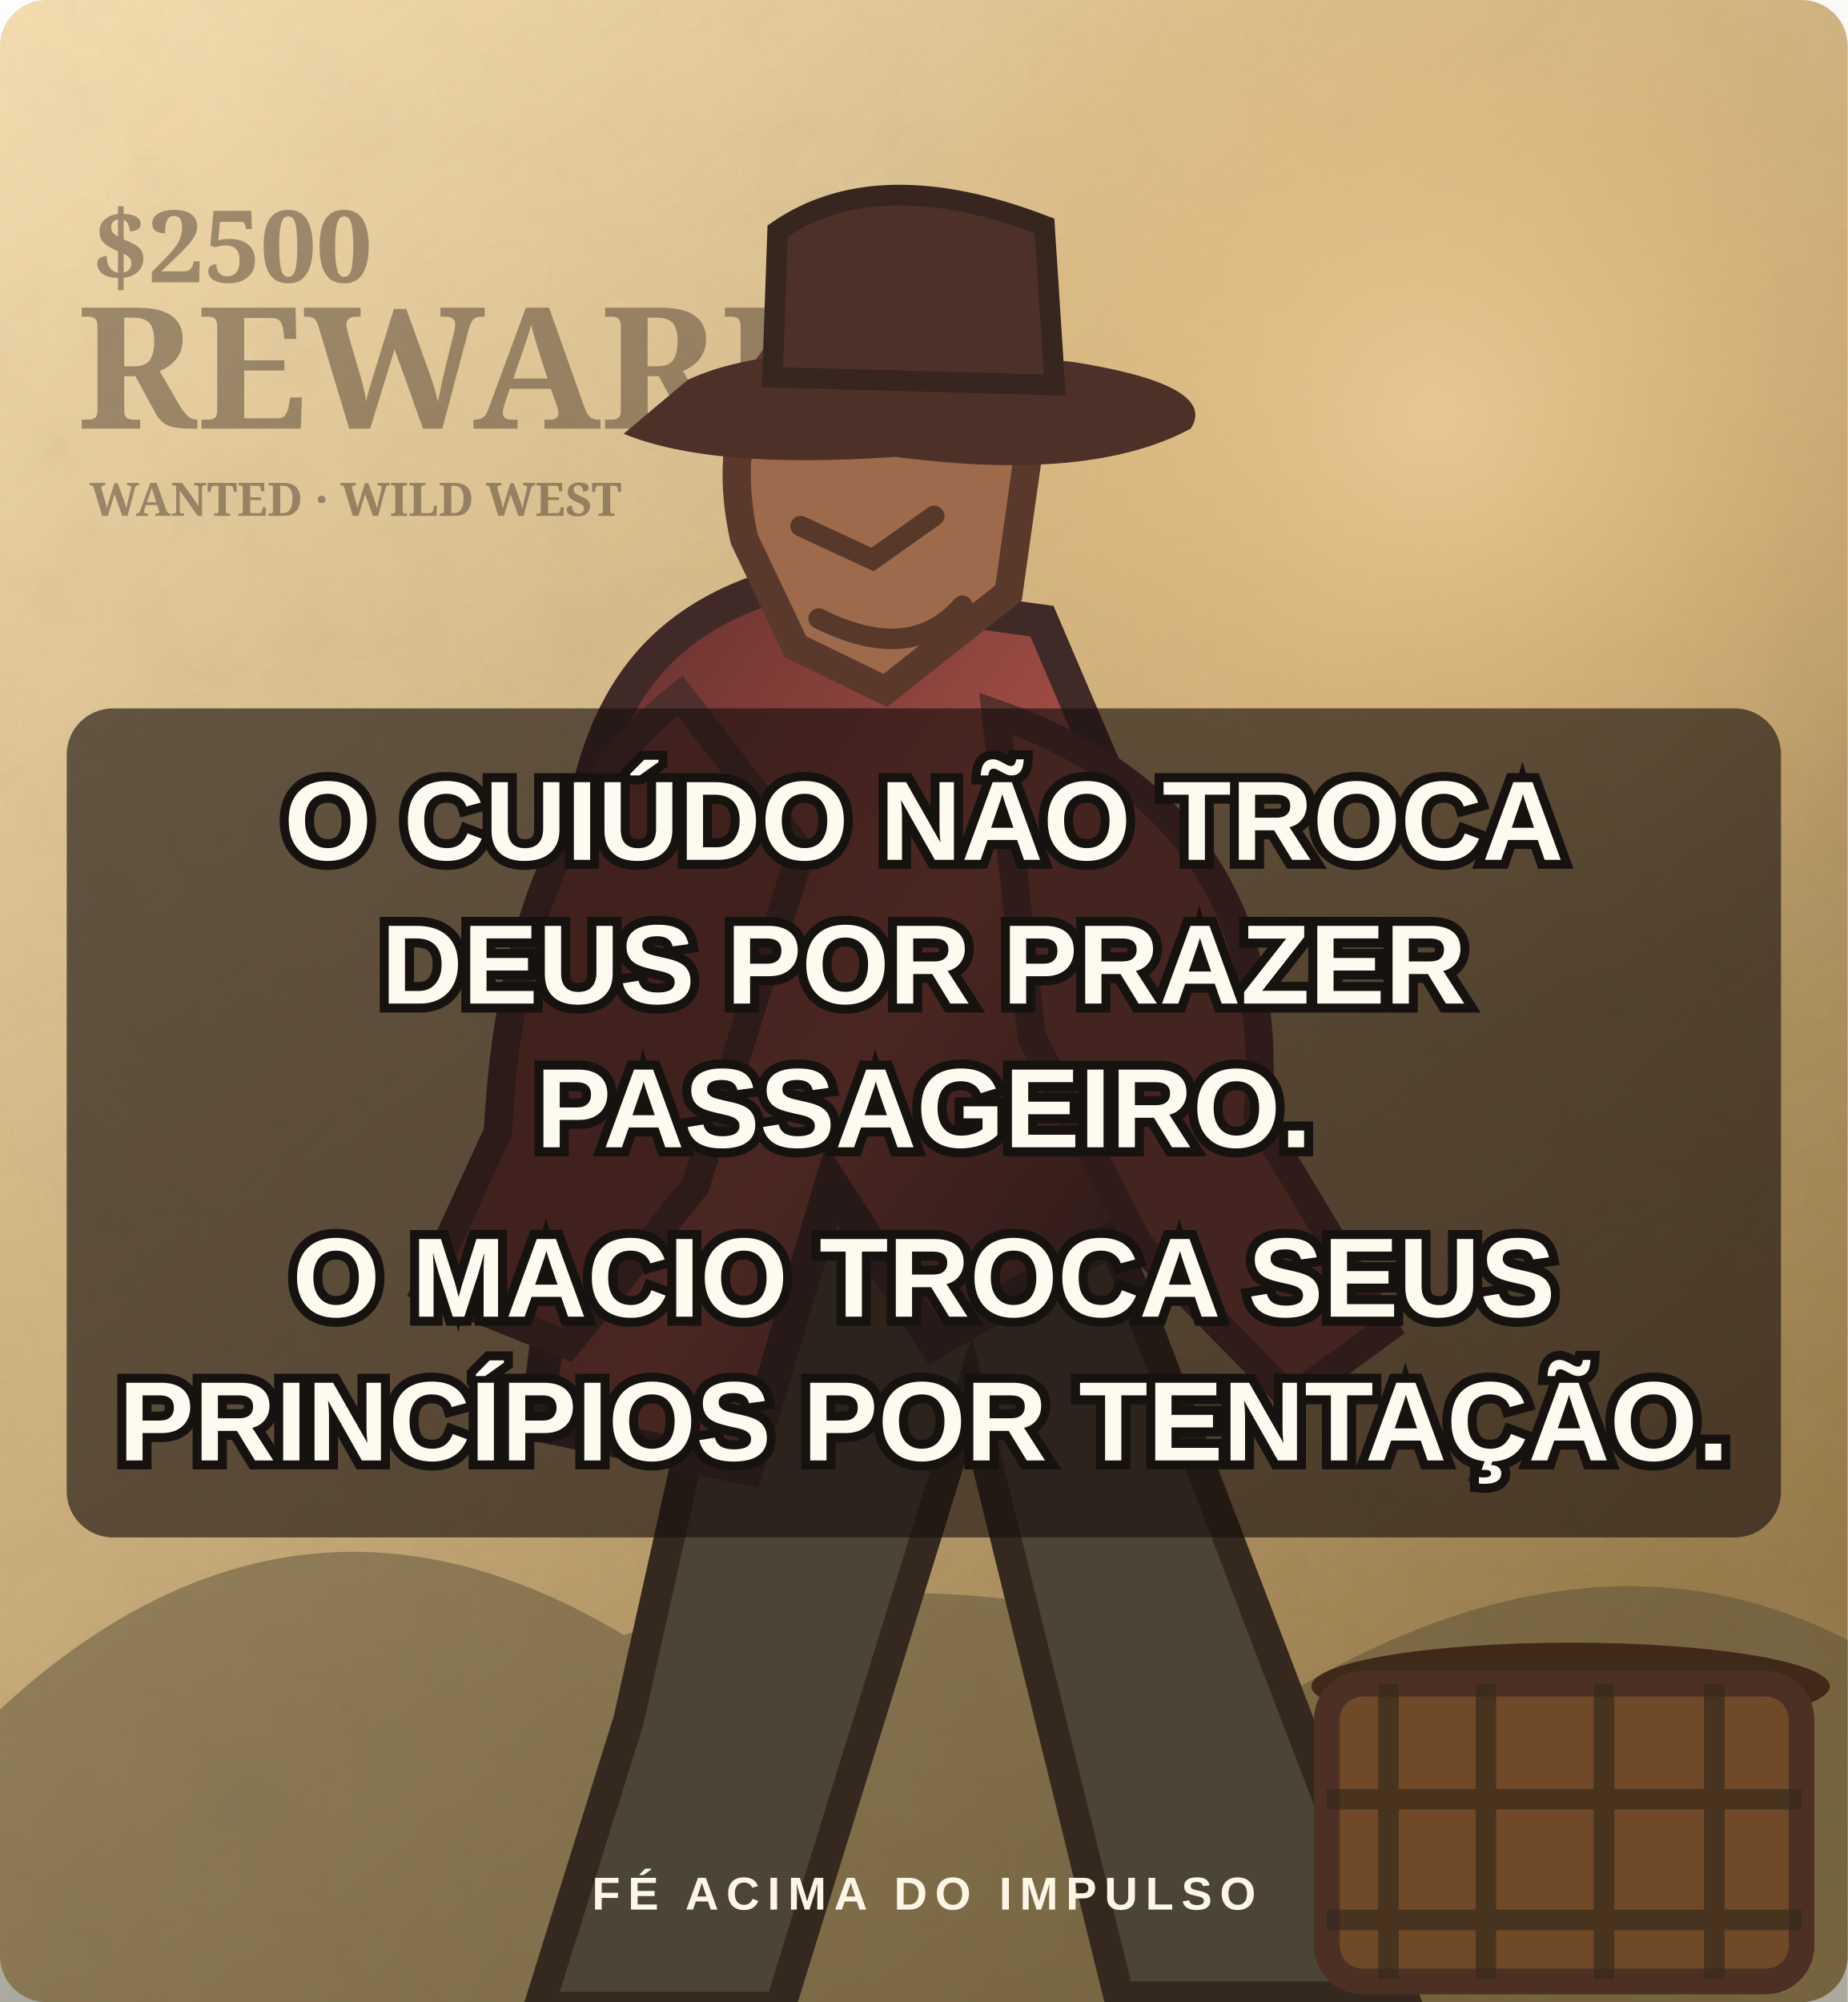
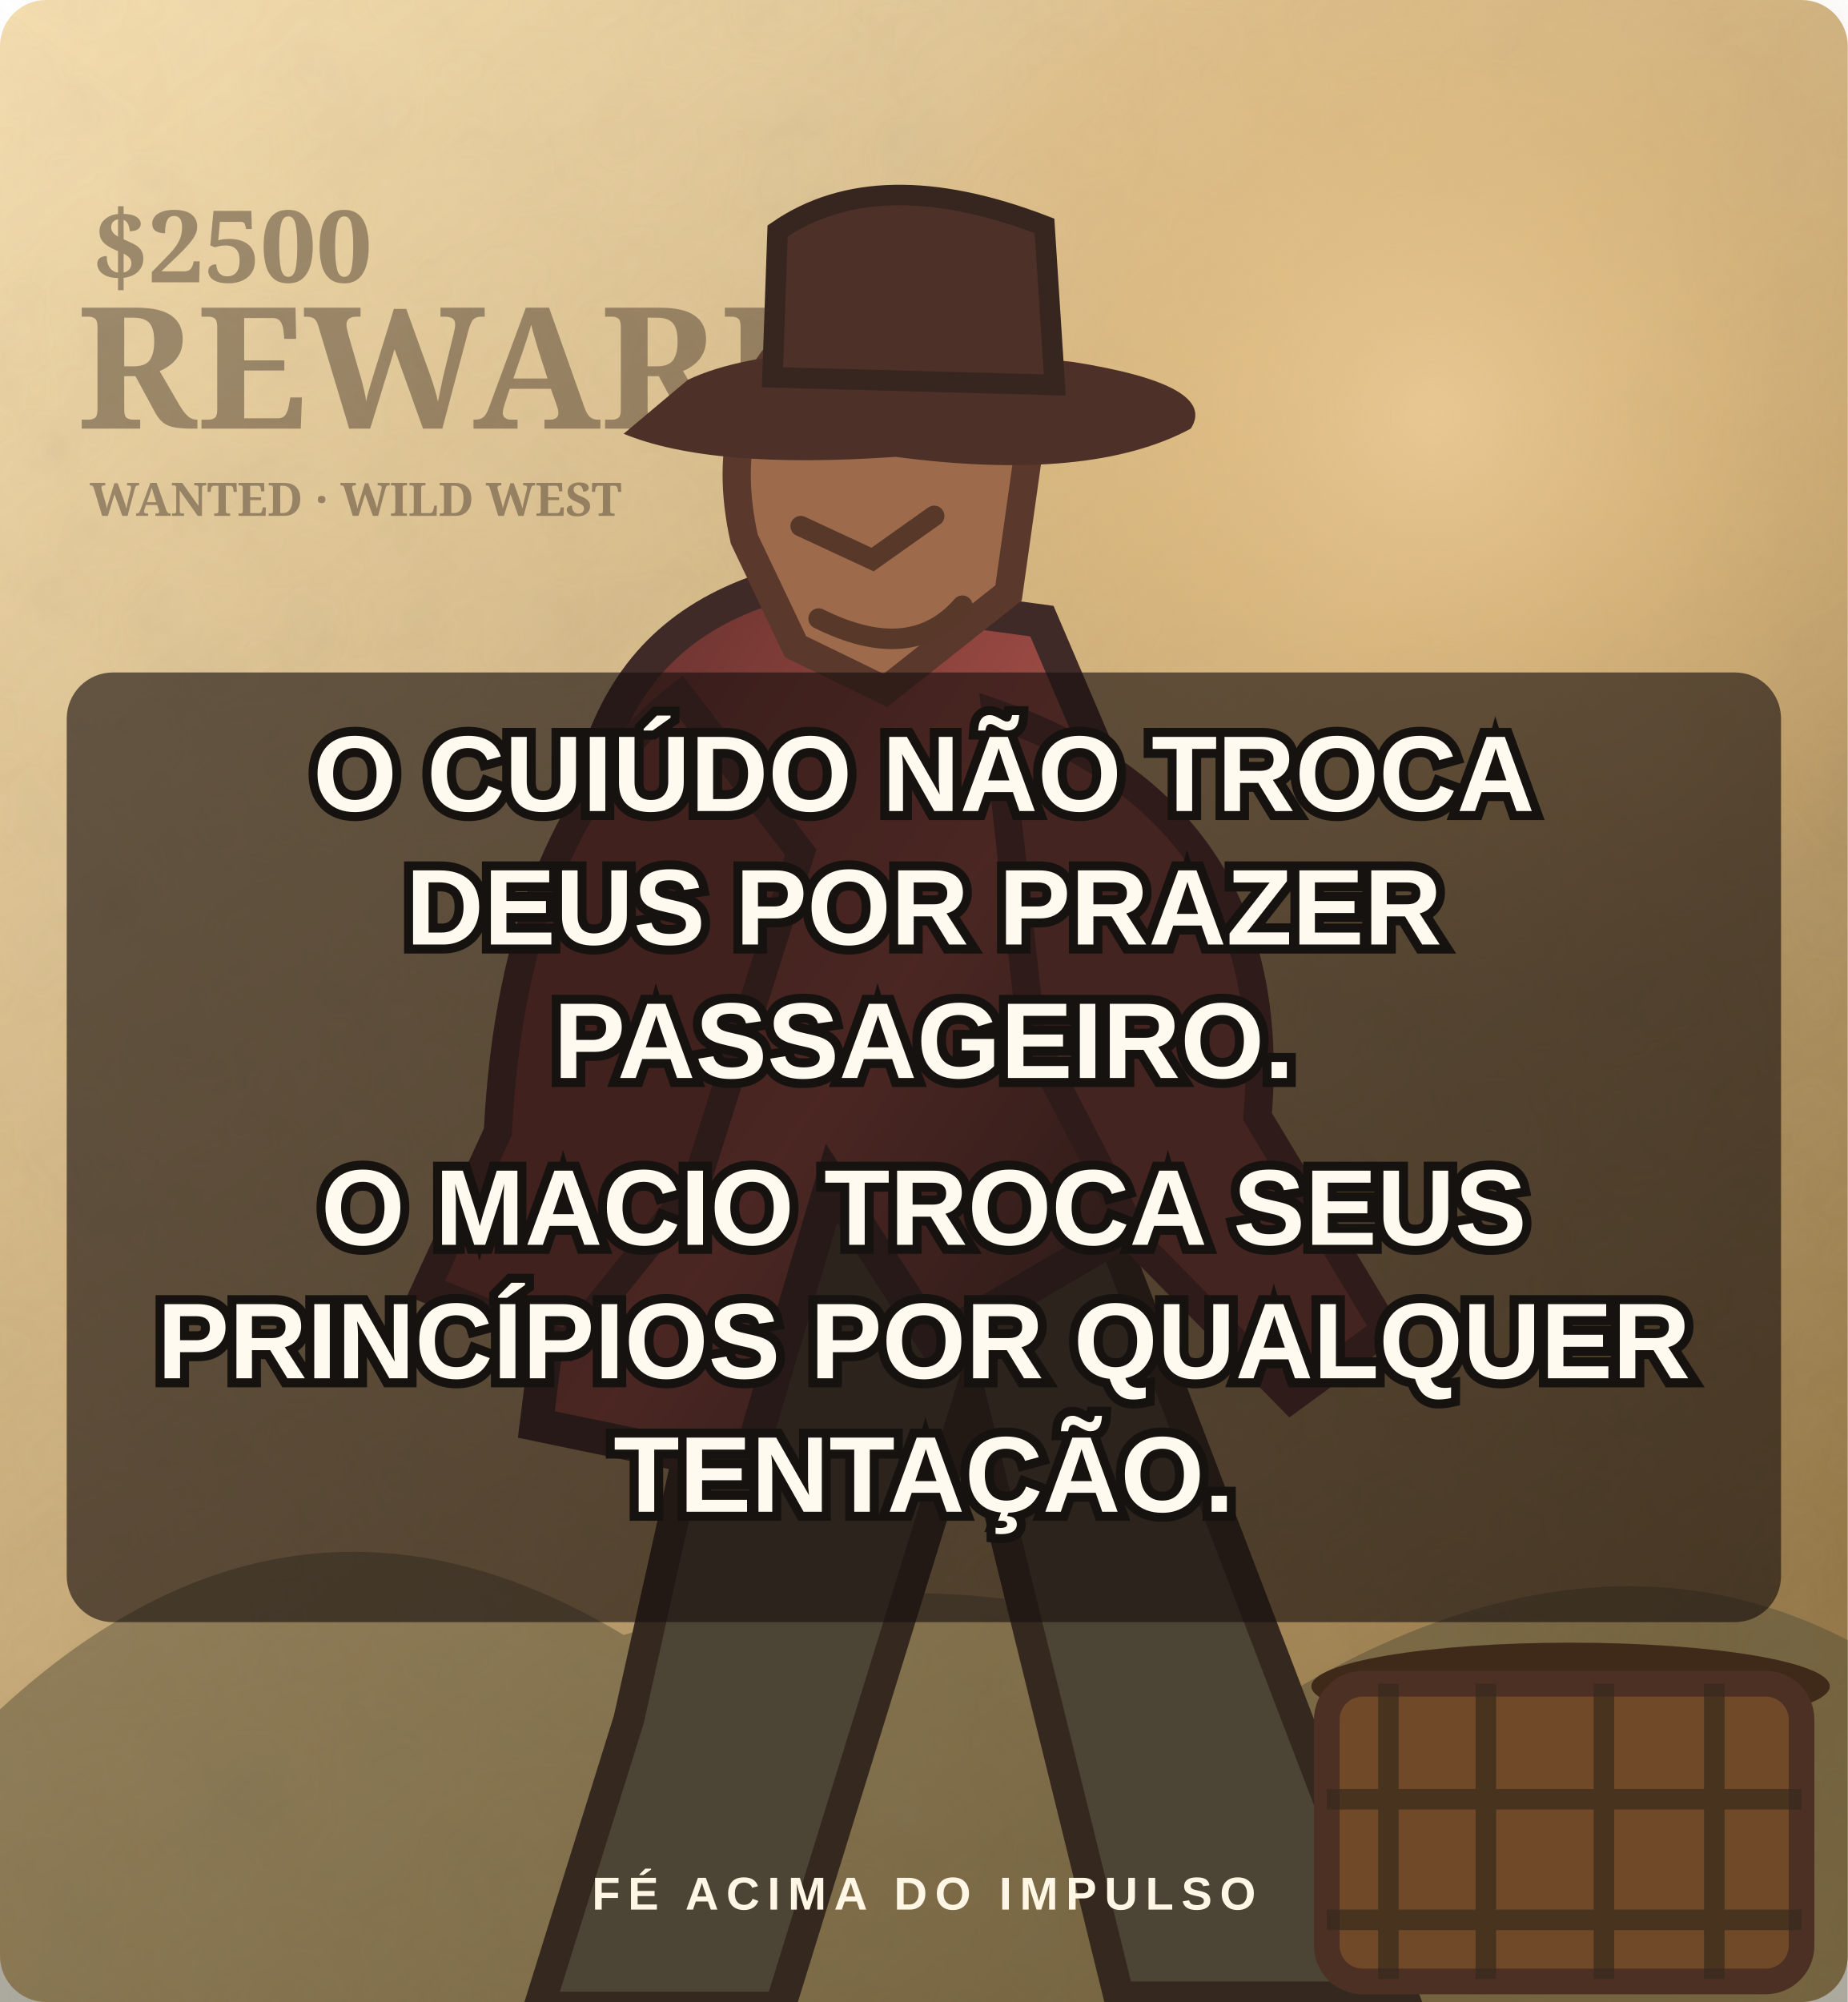
<svg xmlns="http://www.w3.org/2000/svg" viewBox="0 0 720 780" role="img" aria-labelledby="title desc">
  <defs>
    <linearGradient id="paper" x1="0" x2=".7" y1="0" y2="1">
      <stop stop-color="#f5deb0" />
      <stop offset=".55" stop-color="#c8ab79" />
      <stop offset="1" stop-color="#947747" />
    </linearGradient>
    <radialGradient id="glow">
      <stop stop-color="#e8c793" />
      <stop offset="1" stop-color="#e0b26b" stop-opacity="0" />
    </radialGradient>
    <filter id="rough">
      <feTurbulence baseFrequency=".018" numOctaves="3" seed="6" />
      <feColorMatrix type="saturate" values="0" />
      <feComponentTransfer>
        <feFuncA type="linear" slope=".1" />
      </feComponentTransfer>
    </filter>
    <linearGradient id="coat" x1="0" x2="1" y1="0" y2="1">
      <stop stop-color="#602d2b" />
      <stop offset=".52" stop-color="#a04d45" />
      <stop offset="1" stop-color="#382523" />
    </linearGradient>
  </defs>
  <rect width="720" height="780" rx="18" fill="url(#paper)" />
  <rect width="720" height="780" rx="18" filter="url(#rough)" opacity=".7" />
  <circle cx="558" cy="162" r="230" fill="url(#glow)" />
  <g opacity=".43" fill="#372921" font-family="Georgia,serif" font-weight="900">
    <text x="36" y="110" font-size="39">$2500</text>
    <text x="30" y="167" font-size="66">REWARD</text>
    <text x="35" y="201" font-size="18">WANTED · WILD WEST</text>
  </g>
  <path d="M0 666 Q115 560 243 637 Q385 596 505 658 Q623 589 720 639 L720 780 H0Z" fill="#544d37" opacity=".48" />
  <g transform="translate(130 68)">
    <path d="M168 365 L115 602 L80 714 L174 714 L248 475 L306 710 L417 710 L288 373Z" fill="#4c4535" stroke="#35291f" stroke-width="12" />
    <path d="M173 160 C105 180 86 237 96 351 L79 487 161 504 194 393 234 455 315 408 320 277 276 174Z" fill="url(#coat)" stroke="#402a28" stroke-width="13" />
    <path d="M258 210 Q370 249 360 367 L410 450 373 477 314 417 272 336Z" fill="#8d4640" stroke="#56302c" stroke-width="11" />
    <path d="M135 203 Q70 254 64 373 L36 434 91 456 141 394 182 264Z" fill="#873f3b" stroke="#4f2f2c" stroke-width="11" />
    <path d="M160 142 Q148 88 185 58 Q241 35 275 78 L263 163 215 201 180 184Z" fill="#9d6b4c" stroke="#5b382c" stroke-width="11" />
    <path d="M138 80 Q178 61 288 73 Q345 82 334 99 Q295 120 219 110 Q147 115 113 101Z" fill="#4d3128" />
    <path d="M171 79 L173 22 Q212 -5 277 20 L281 82Z" fill="#4d3128" stroke="#37251f" stroke-width="8" />
    <path d="M182 137 L210 150 234 133 M189 173 Q225 191 245 168" fill="none" stroke="#573829" stroke-width="8" stroke-linecap="round" />
  </g>
  <g transform="translate(504 626)">
    <ellipse cx="108" cy="31" rx="101" ry="17" fill="#3f2919" />
    <rect x="13" y="30" width="185" height="116" rx="14" fill="#704928" stroke="#4c3024" stroke-width="10" />
    <path d="M37 30V145M75 30V145M121 30V145M164 30V145M13 75H198M13 122H198" stroke="#34281b" stroke-width="8" opacity=".67" />
  </g>
-   <rect x="26" y="276" width="668" height="323" rx="18" fill="#170f0d" opacity=".62" />
-   <g fill="#fffaf0" stroke="#15120f" stroke-width="7" paint-order="stroke fill" text-anchor="middle" font-family="Arial,Helvetica,sans-serif" font-weight="900" font-size="44">
-     <text x="360" y="335">O CUIÚDO NÃO TROCA</text>
-     <text x="360" y="391">DEUS POR PRAZER</text>
-     <text x="360" y="447">PASSAGEIRO.</text>
-     <text x="360" y="513">O MACIO TROCA SEUS</text>
-     <text x="360" y="569">PRINCÍPIOS POR TENTAÇÃO.</text>
+   <rect x="26" y="262" width="668" height="370" rx="18" fill="#170f0d" opacity=".62" />
+   <g fill="#fffaf0" stroke="#15120f" stroke-width="7" paint-order="stroke fill" text-anchor="middle" font-family="Arial,Helvetica,sans-serif" font-weight="900" font-size="42">
+     <text x="360" y="316">O CUIÚDO NÃO TROCA</text>
+     <text x="360" y="368">DEUS POR PRAZER</text>
+     <text x="360" y="420">PASSAGEIRO.</text>
+     <text x="360" y="485">O MACIO TROCA SEUS</text>
+     <text x="360" y="537">PRINCÍPIOS POR QUALQUER</text>
+     <text x="360" y="589">TENTAÇÃO.</text>
  </g>
  <text x="360" y="744" fill="#fff6e5" font-family="Arial,sans-serif" font-size="18" font-weight="800" text-anchor="middle" letter-spacing="3">FÉ ACIMA DO IMPULSO</text>
</svg>
